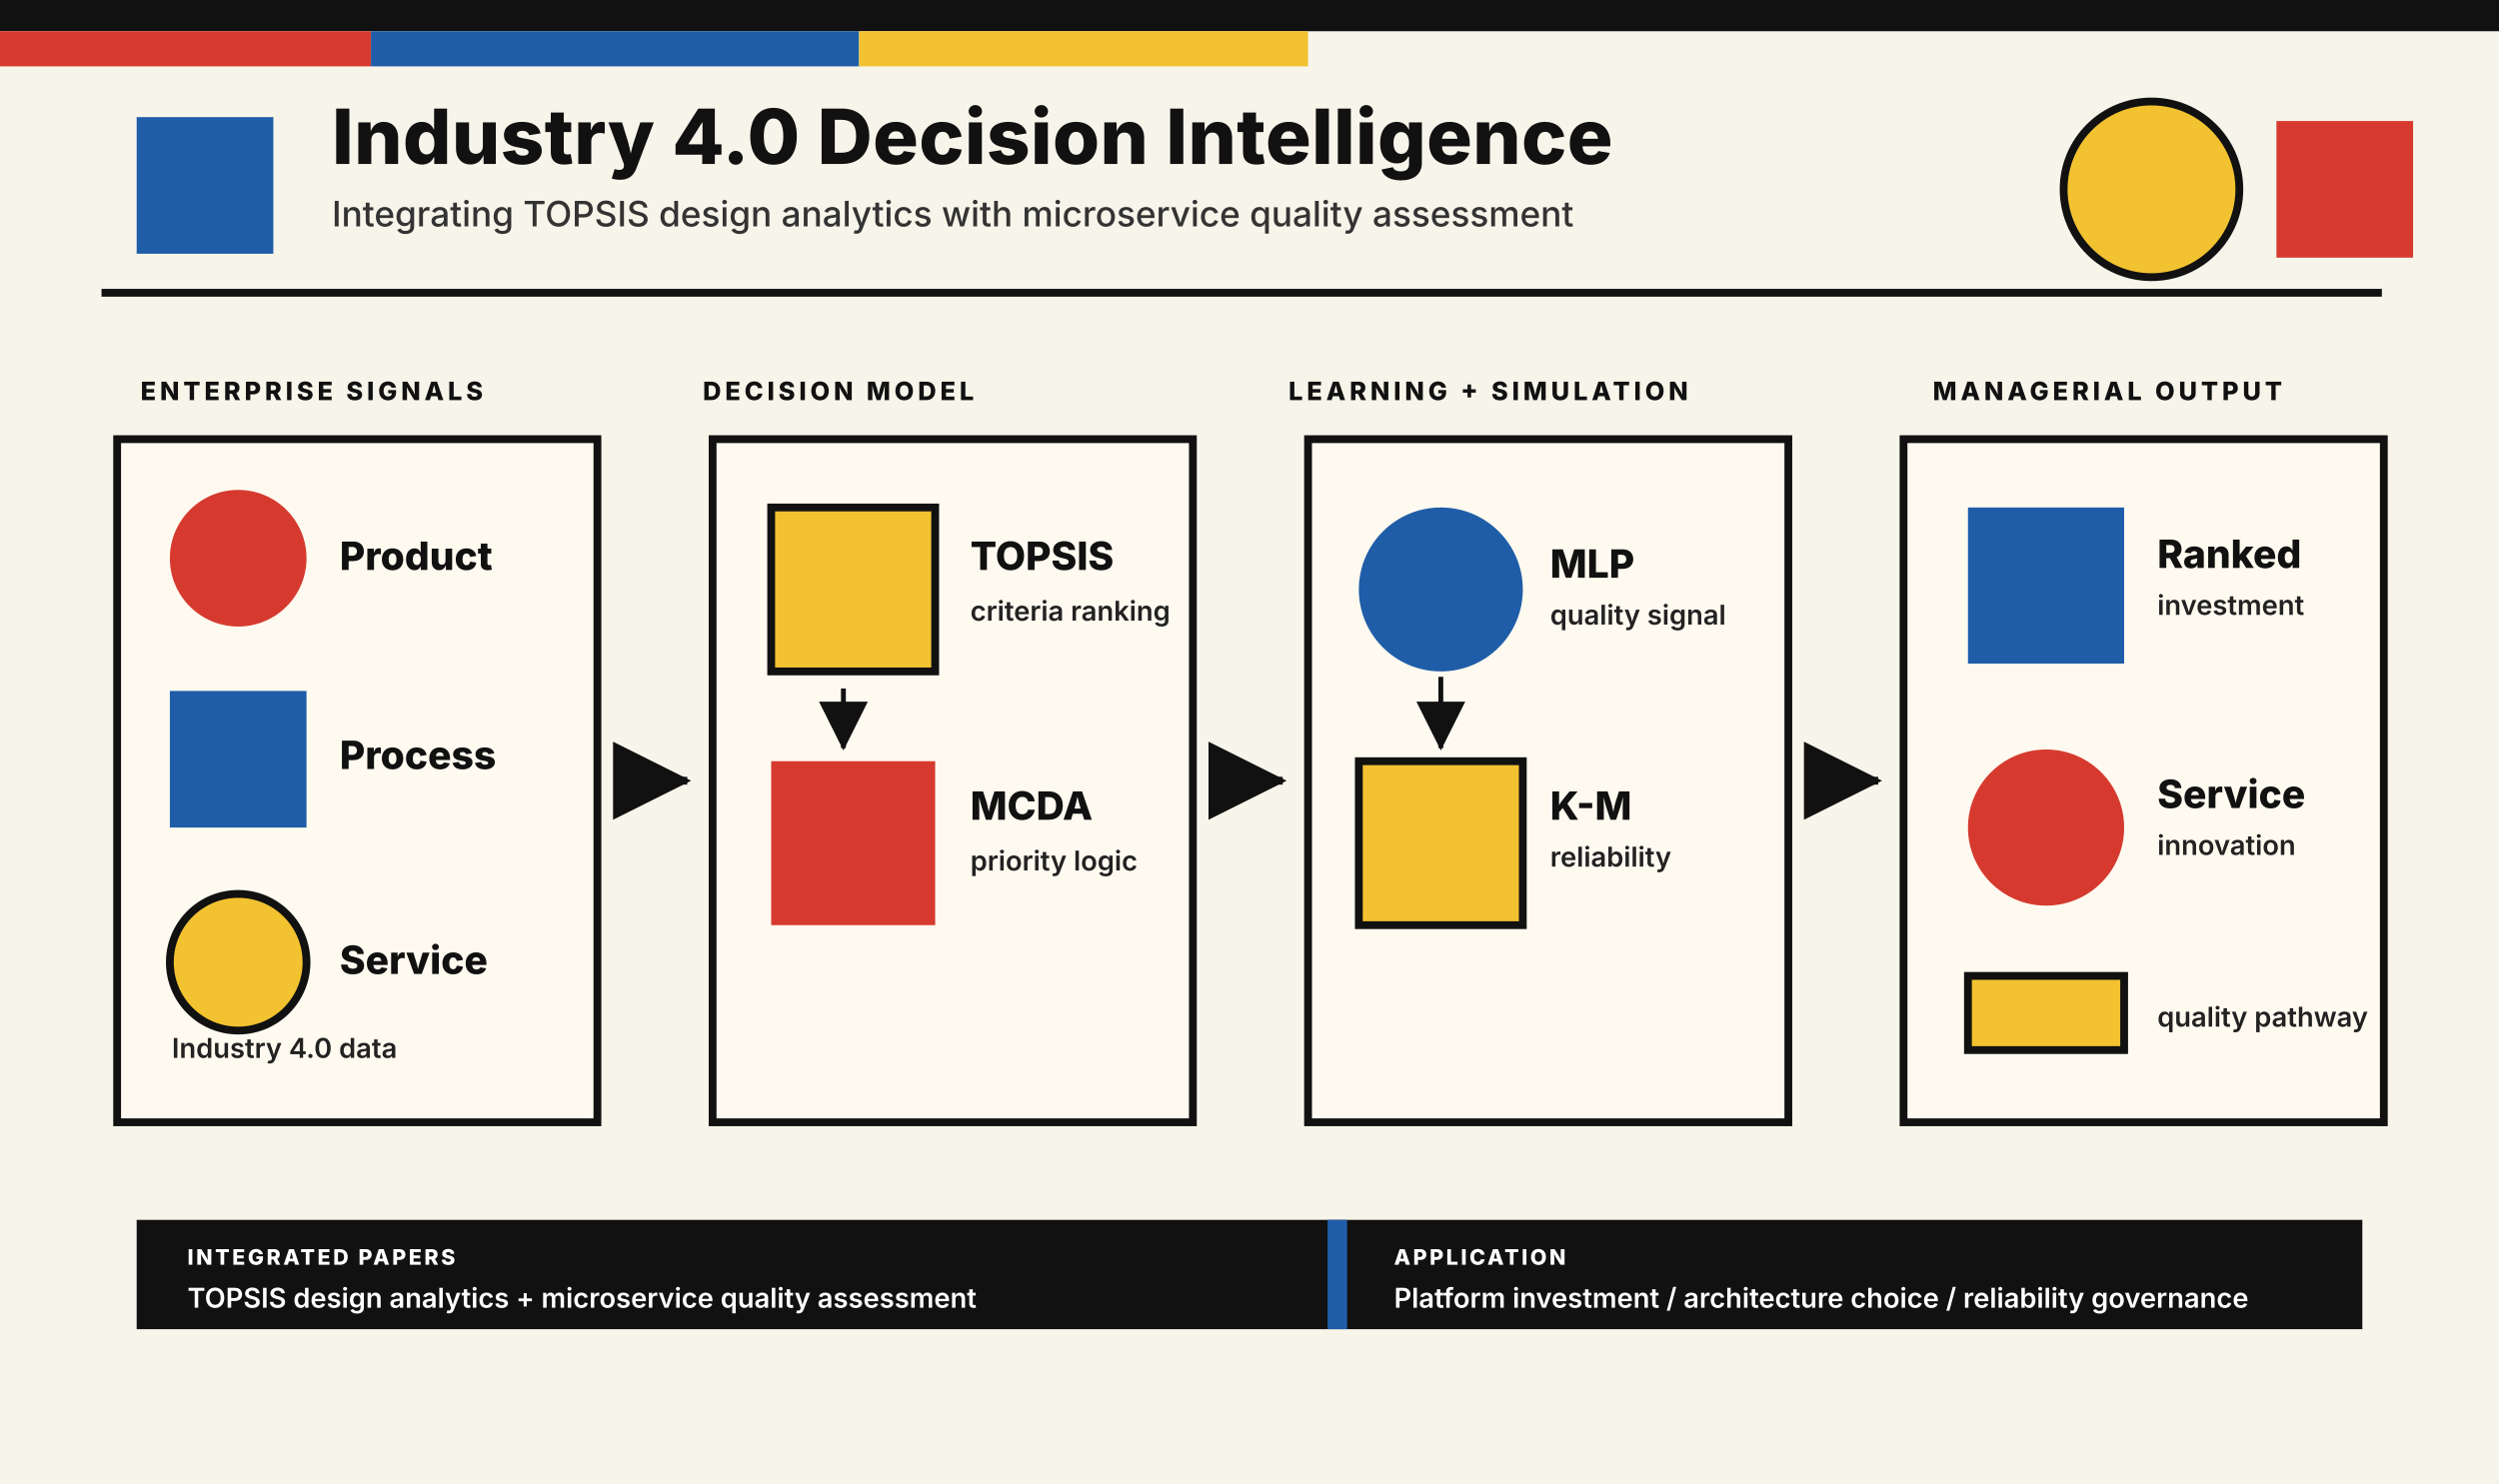
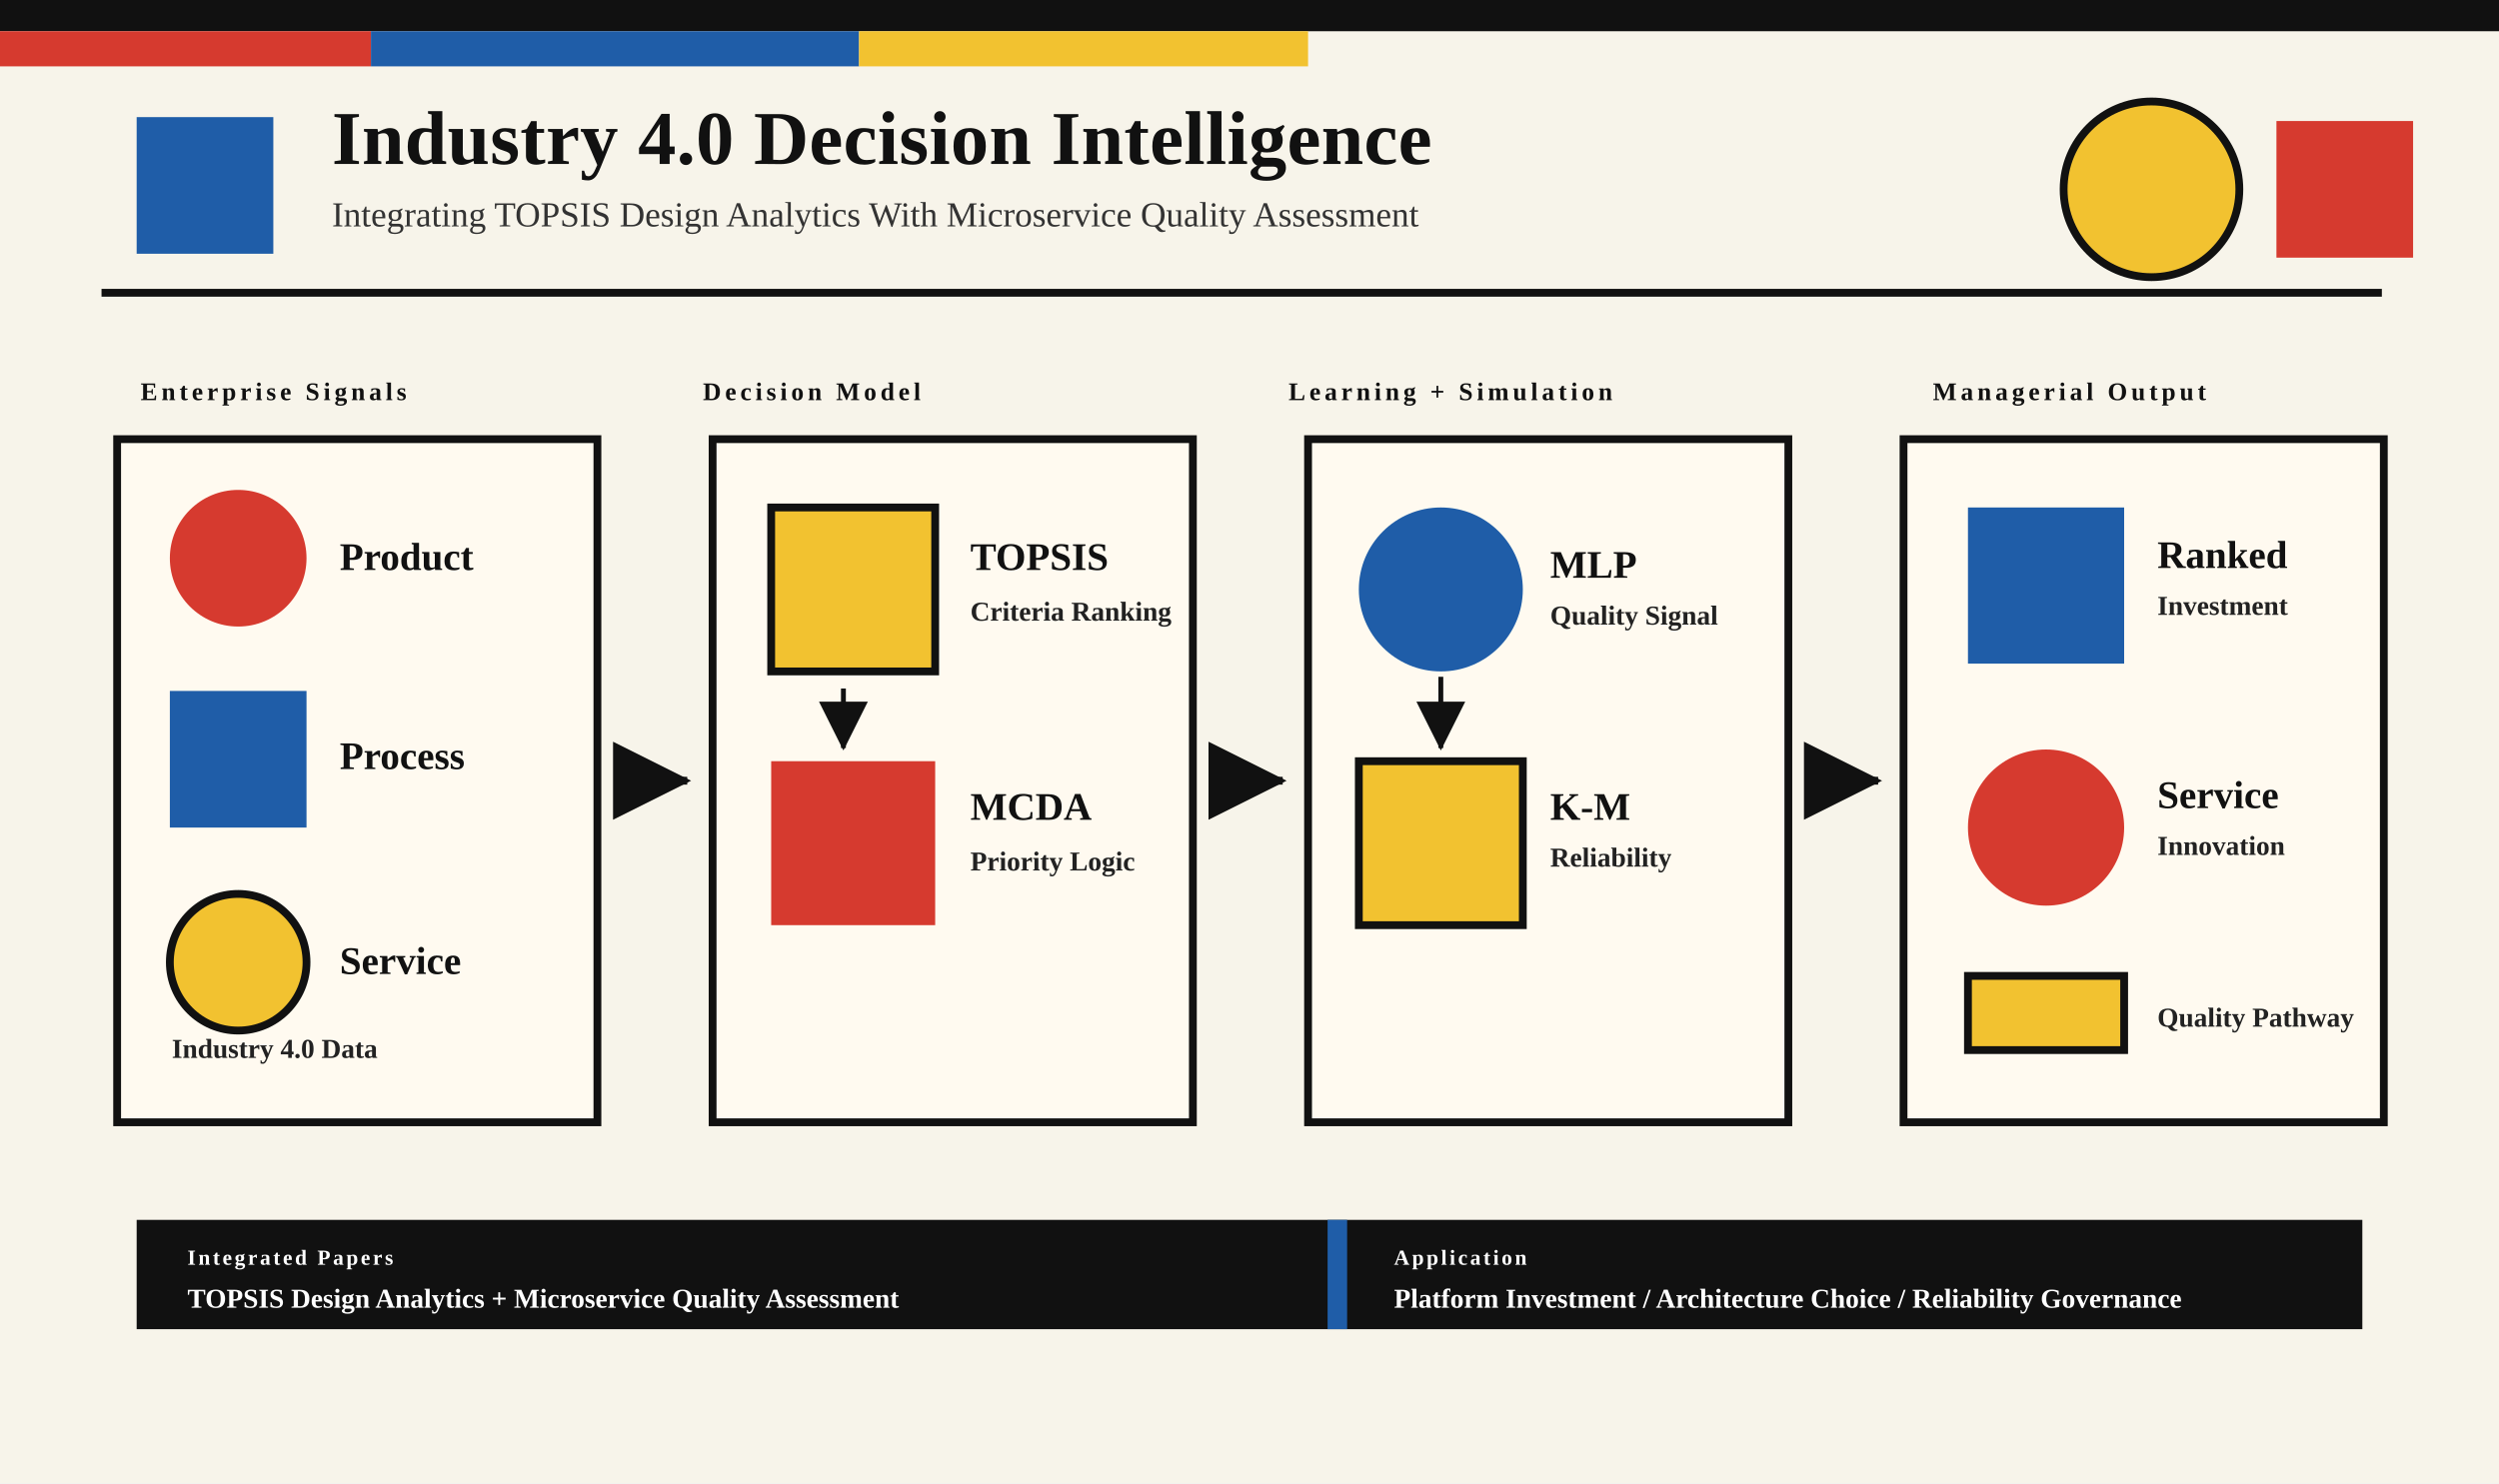
<svg xmlns="http://www.w3.org/2000/svg" viewBox="0 0 1280 760" role="img" aria-labelledby="title desc">
  <defs>
    <style>
      .bg{fill:#f7f4ea}
      .ink{fill:#111}
      .red{fill:#d63a2f}
      .yellow{fill:#f2c230}
      .blue{fill:#1f5da8}
      .cream{fill:#fffaf0}
      .line{stroke:#111;stroke-width:4;stroke-linecap:square;stroke-linejoin:miter}
      .thin{stroke:#111;stroke-width:2.5;stroke-linecap:square}
-       .title{font:800 39px Inter,Arial,sans-serif;letter-spacing:.2px;fill:#111}
-       .subtitle{font:500 18px Inter,Arial,sans-serif;fill:#333}
-       .kicker{font:800 13px Inter,Arial,sans-serif;letter-spacing:2px;fill:#111}
-       .label{font:800 20px Inter,Arial,sans-serif;fill:#111}
-       .small{font:600 14px Inter,Arial,sans-serif;fill:#222}
-       .micro{font:800 11px Inter,Arial,sans-serif;letter-spacing:1.3px;fill:#111}
+       .title{font:800 39px "Times New Roman",Times,serif;letter-spacing:.2px;fill:#111}
+       .subtitle{font:500 18px "Times New Roman",Times,serif;fill:#333}
+       .kicker{font:800 13px "Times New Roman",Times,serif;letter-spacing:2px;fill:#111}
+       .label{font:800 20px "Times New Roman",Times,serif;fill:#111}
+       .small{font:600 14px "Times New Roman",Times,serif;fill:#222}
+       .micro{font:800 11px "Times New Roman",Times,serif;letter-spacing:1.3px;fill:#111}
      .white{fill:#fff}
    </style>
    <marker id="arrow" markerWidth="12" markerHeight="12" refX="10" refY="6" orient="auto">
      <path d="M1,1 L11,6 L1,11 Z" fill="#111" />
    </marker>
  </defs>
  <rect class="bg" x="0" y="0" width="1280" height="760" />
  <rect class="ink" x="0" y="0" width="1280" height="16" />
  <rect class="red" x="0" y="16" width="190" height="18" />
  <rect class="blue" x="190" y="16" width="250" height="18" />
  <rect class="yellow" x="440" y="16" width="230" height="18" />
  <rect class="blue" x="70" y="60" width="70" height="70" />
  <circle class="yellow line" cx="1102" cy="97" r="45" />
  <rect class="red" x="1166" y="62" width="70" height="70" />
  <line class="line" x1="54" y1="150" x2="1218" y2="150" />
  <text class="title" x="170" y="84">Industry 4.0 Decision Intelligence</text>
-   <text class="subtitle" x="170" y="116">Integrating TOPSIS design analytics with microservice quality assessment</text>
-   <text class="kicker" x="72" y="205">ENTERPRISE SIGNALS</text>
-   <text class="kicker" x="360" y="205">DECISION MODEL</text>
-   <text class="kicker" x="660" y="205">LEARNING + SIMULATION</text>
-   <text class="kicker" x="990" y="205">MANAGERIAL OUTPUT</text>
+   <text class="subtitle" x="170" y="116">Integrating TOPSIS Design Analytics With Microservice Quality Assessment</text>
+   <text class="kicker" x="72" y="205">Enterprise Signals</text>
+   <text class="kicker" x="360" y="205">Decision Model</text>
+   <text class="kicker" x="660" y="205">Learning + Simulation</text>
+   <text class="kicker" x="990" y="205">Managerial Output</text>
  <rect class="cream line" x="60" y="225" width="246" height="350" />
  <circle class="red" cx="122" cy="286" r="35" />
  <text class="label" x="174" y="292">Product</text>
  <rect class="blue" x="87" y="354" width="70" height="70" />
  <text class="label" x="174" y="394">Process</text>
  <circle class="yellow line" cx="122" cy="493" r="35" />
  <text class="label" x="174" y="499">Service</text>
-   <text class="small" x="88" y="542">Industry 4.0 data</text>
+   <text class="small" x="88" y="542">Industry 4.0 Data</text>
  <path class="line" d="M325 400 H350" marker-end="url(#arrow)" />
  <rect class="cream line" x="365" y="225" width="246" height="350" />
  <rect class="yellow line" x="395" y="260" width="84" height="84" />
  <text class="label" x="497" y="292">TOPSIS</text>
-   <text class="small" x="497" y="318">criteria ranking</text>
+   <text class="small" x="497" y="318">Criteria Ranking</text>
  <rect class="red" x="395" y="390" width="84" height="84" />
  <text class="label" x="497" y="420">MCDA</text>
-   <text class="small" x="497" y="446">priority logic</text>
+   <text class="small" x="497" y="446">Priority Logic</text>
  <line class="thin" x1="432" y1="354" x2="432" y2="382" marker-end="url(#arrow)" />
  <path class="line" d="M630 400 H655" marker-end="url(#arrow)" />
  <rect class="cream line" x="670" y="225" width="246" height="350" />
  <circle class="blue" cx="738" cy="302" r="42" />
  <text class="label" x="794" y="296">MLP</text>
-   <text class="small" x="794" y="320">quality signal</text>
+   <text class="small" x="794" y="320">Quality Signal</text>
  <rect class="yellow line" x="696" y="390" width="84" height="84" />
  <text class="label" x="794" y="420">K-M</text>
-   <text class="small" x="794" y="444">reliability</text>
+   <text class="small" x="794" y="444">Reliability</text>
  <line class="thin" x1="738" y1="348" x2="738" y2="382" marker-end="url(#arrow)" />
  <path class="line" d="M935 400 H960" marker-end="url(#arrow)" />
  <rect class="cream line" x="975" y="225" width="246" height="350" />
  <rect class="blue" x="1008" y="260" width="80" height="80" />
  <text class="label" x="1105" y="291">Ranked</text>
-   <text class="small" x="1105" y="315">investment</text>
+   <text class="small" x="1105" y="315">Investment</text>
  <circle class="red" cx="1048" cy="424" r="40" />
  <text class="label" x="1105" y="414">Service</text>
-   <text class="small" x="1105" y="438">innovation</text>
+   <text class="small" x="1105" y="438">Innovation</text>
  <rect class="yellow line" x="1008" y="500" width="80" height="38" />
-   <text class="small" x="1105" y="526">quality pathway</text>
+   <text class="small" x="1105" y="526">Quality Pathway</text>
  <rect class="ink" x="70" y="625" width="1140" height="56" />
-   <text class="micro white" x="96" y="648">INTEGRATED PAPERS</text>
-   <text class="small white" x="96" y="670">TOPSIS design analytics + microservice quality assessment</text>
+   <text class="micro white" x="96" y="648">Integrated Papers</text>
+   <text class="small white" x="96" y="670">TOPSIS Design Analytics + Microservice Quality Assessment</text>
  <rect class="blue" x="680" y="625" width="10" height="56" />
-   <text class="micro white" x="714" y="648">APPLICATION</text>
-   <text class="small white" x="714" y="670">Platform investment / architecture choice / reliability governance</text>
+   <text class="micro white" x="714" y="648">Application</text>
+   <text class="small white" x="714" y="670">Platform Investment / Architecture Choice / Reliability Governance</text>
</svg>
